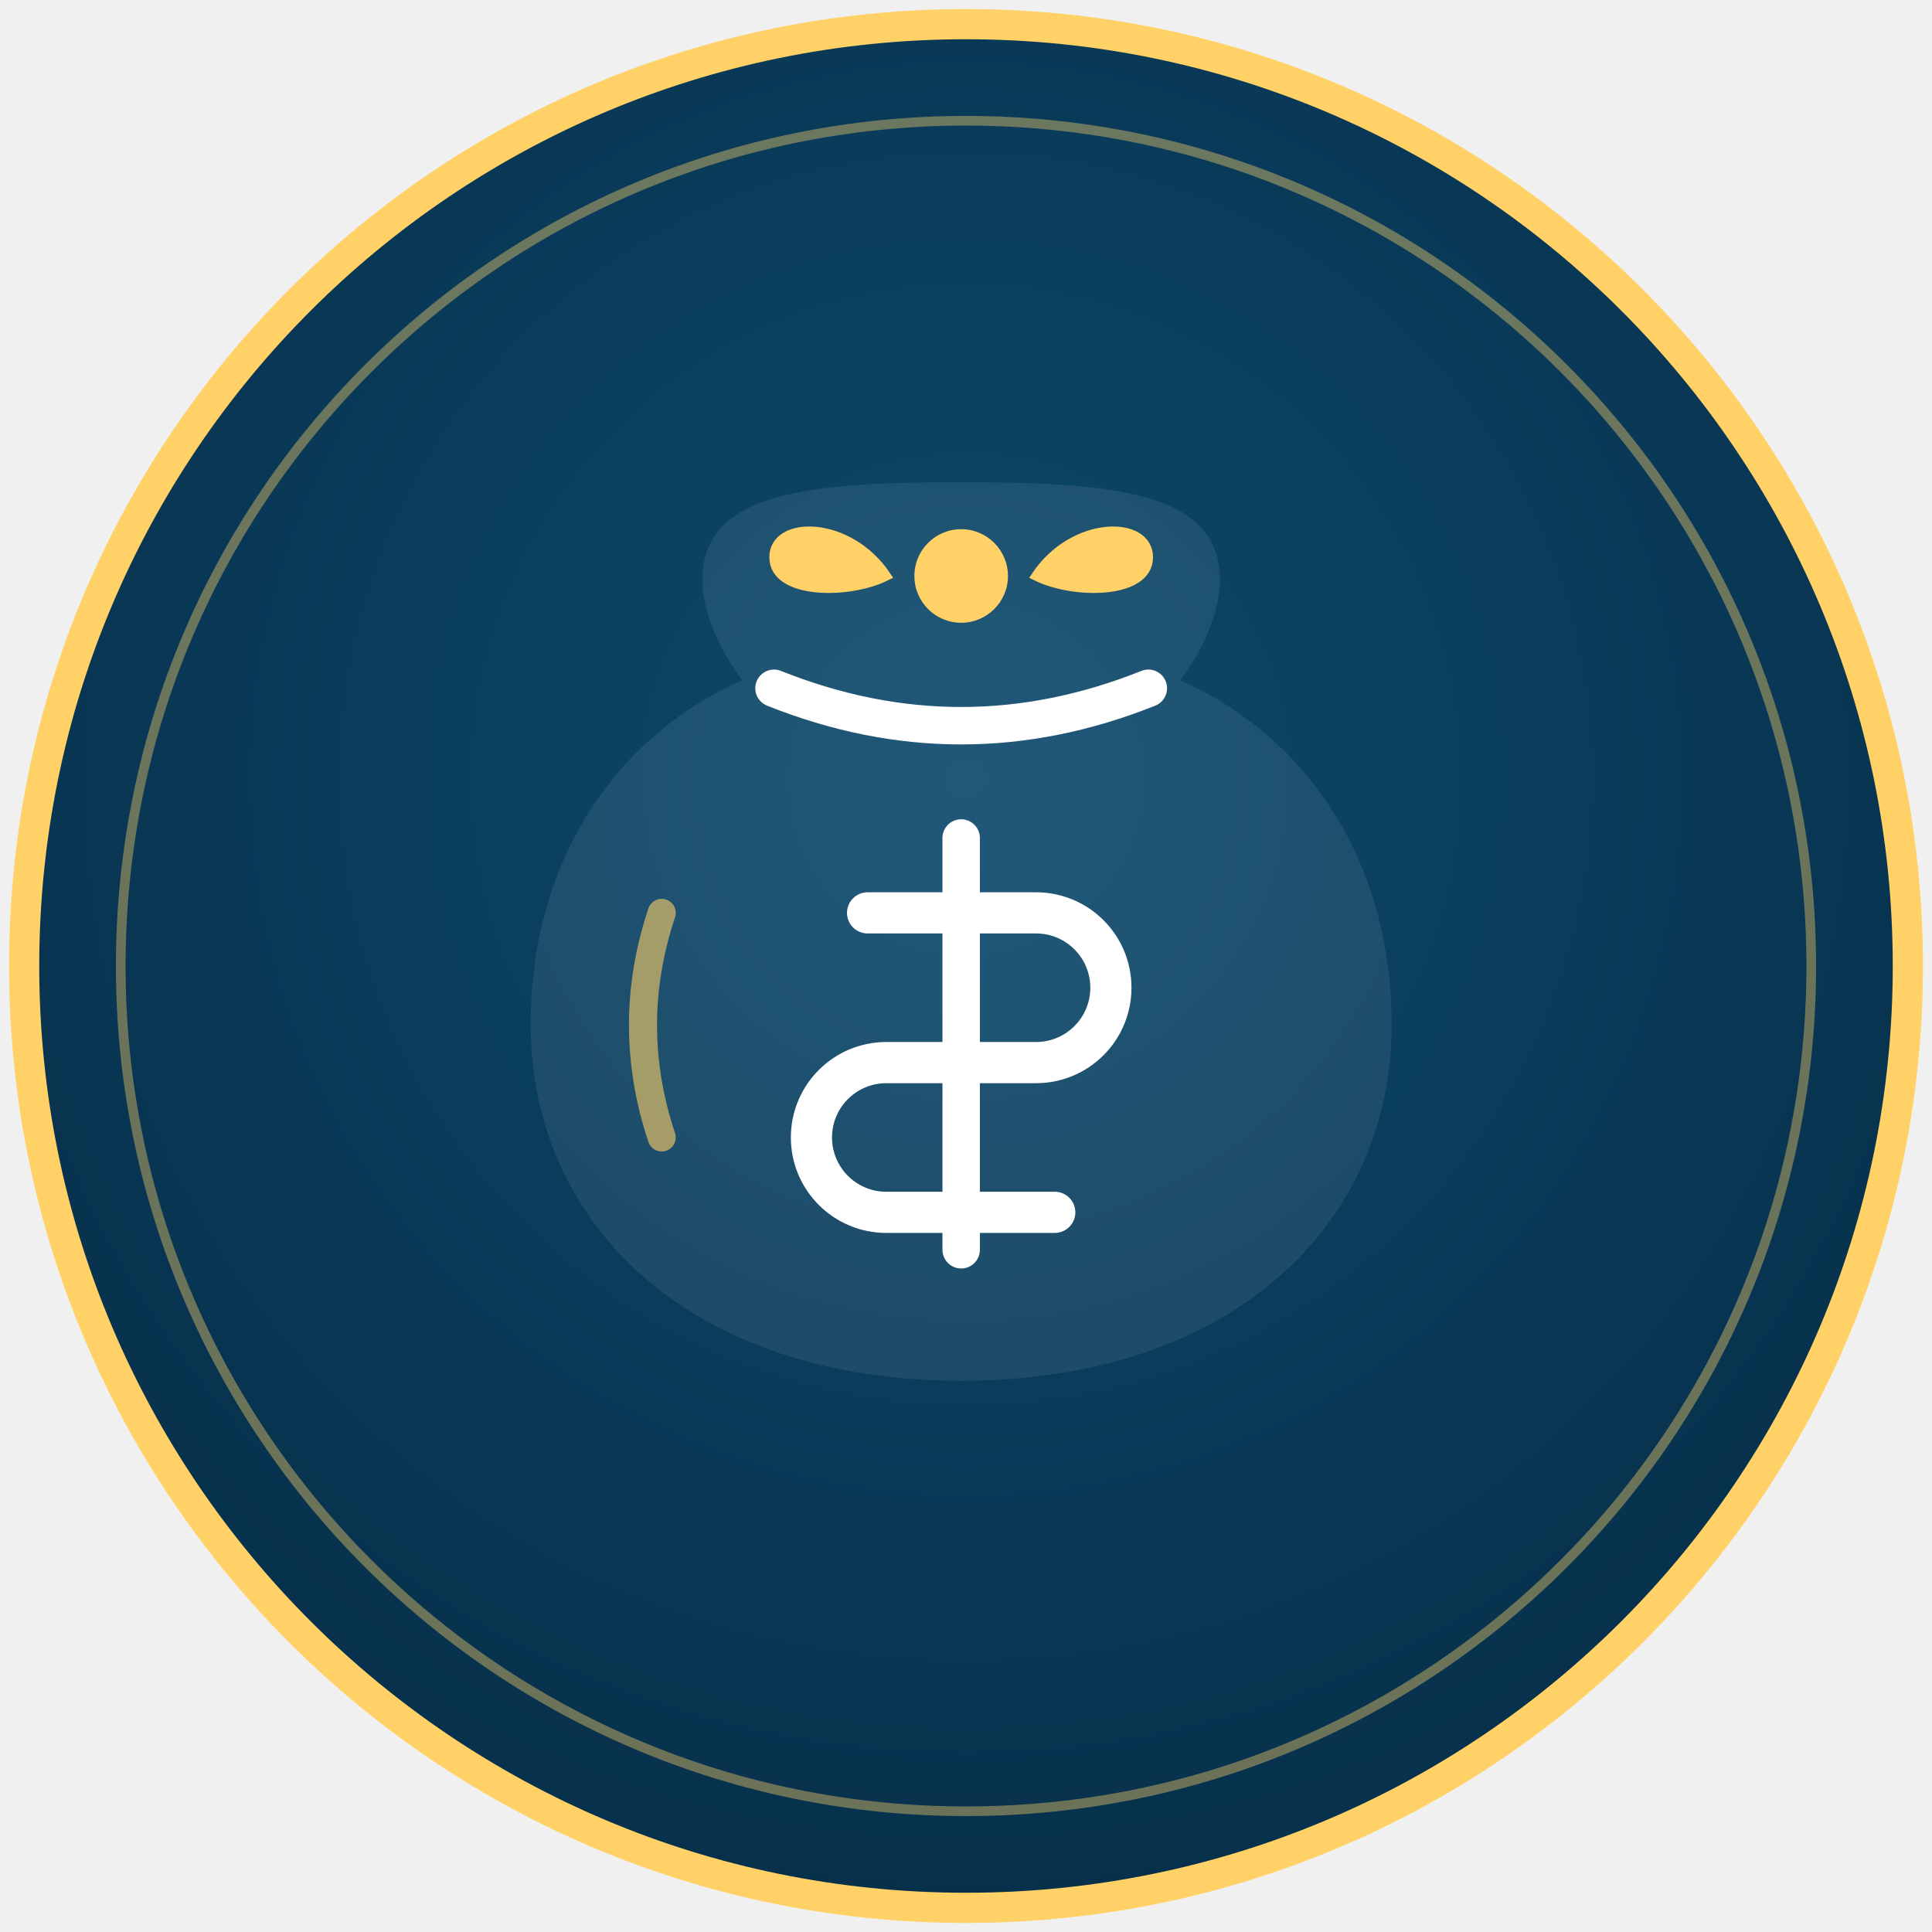
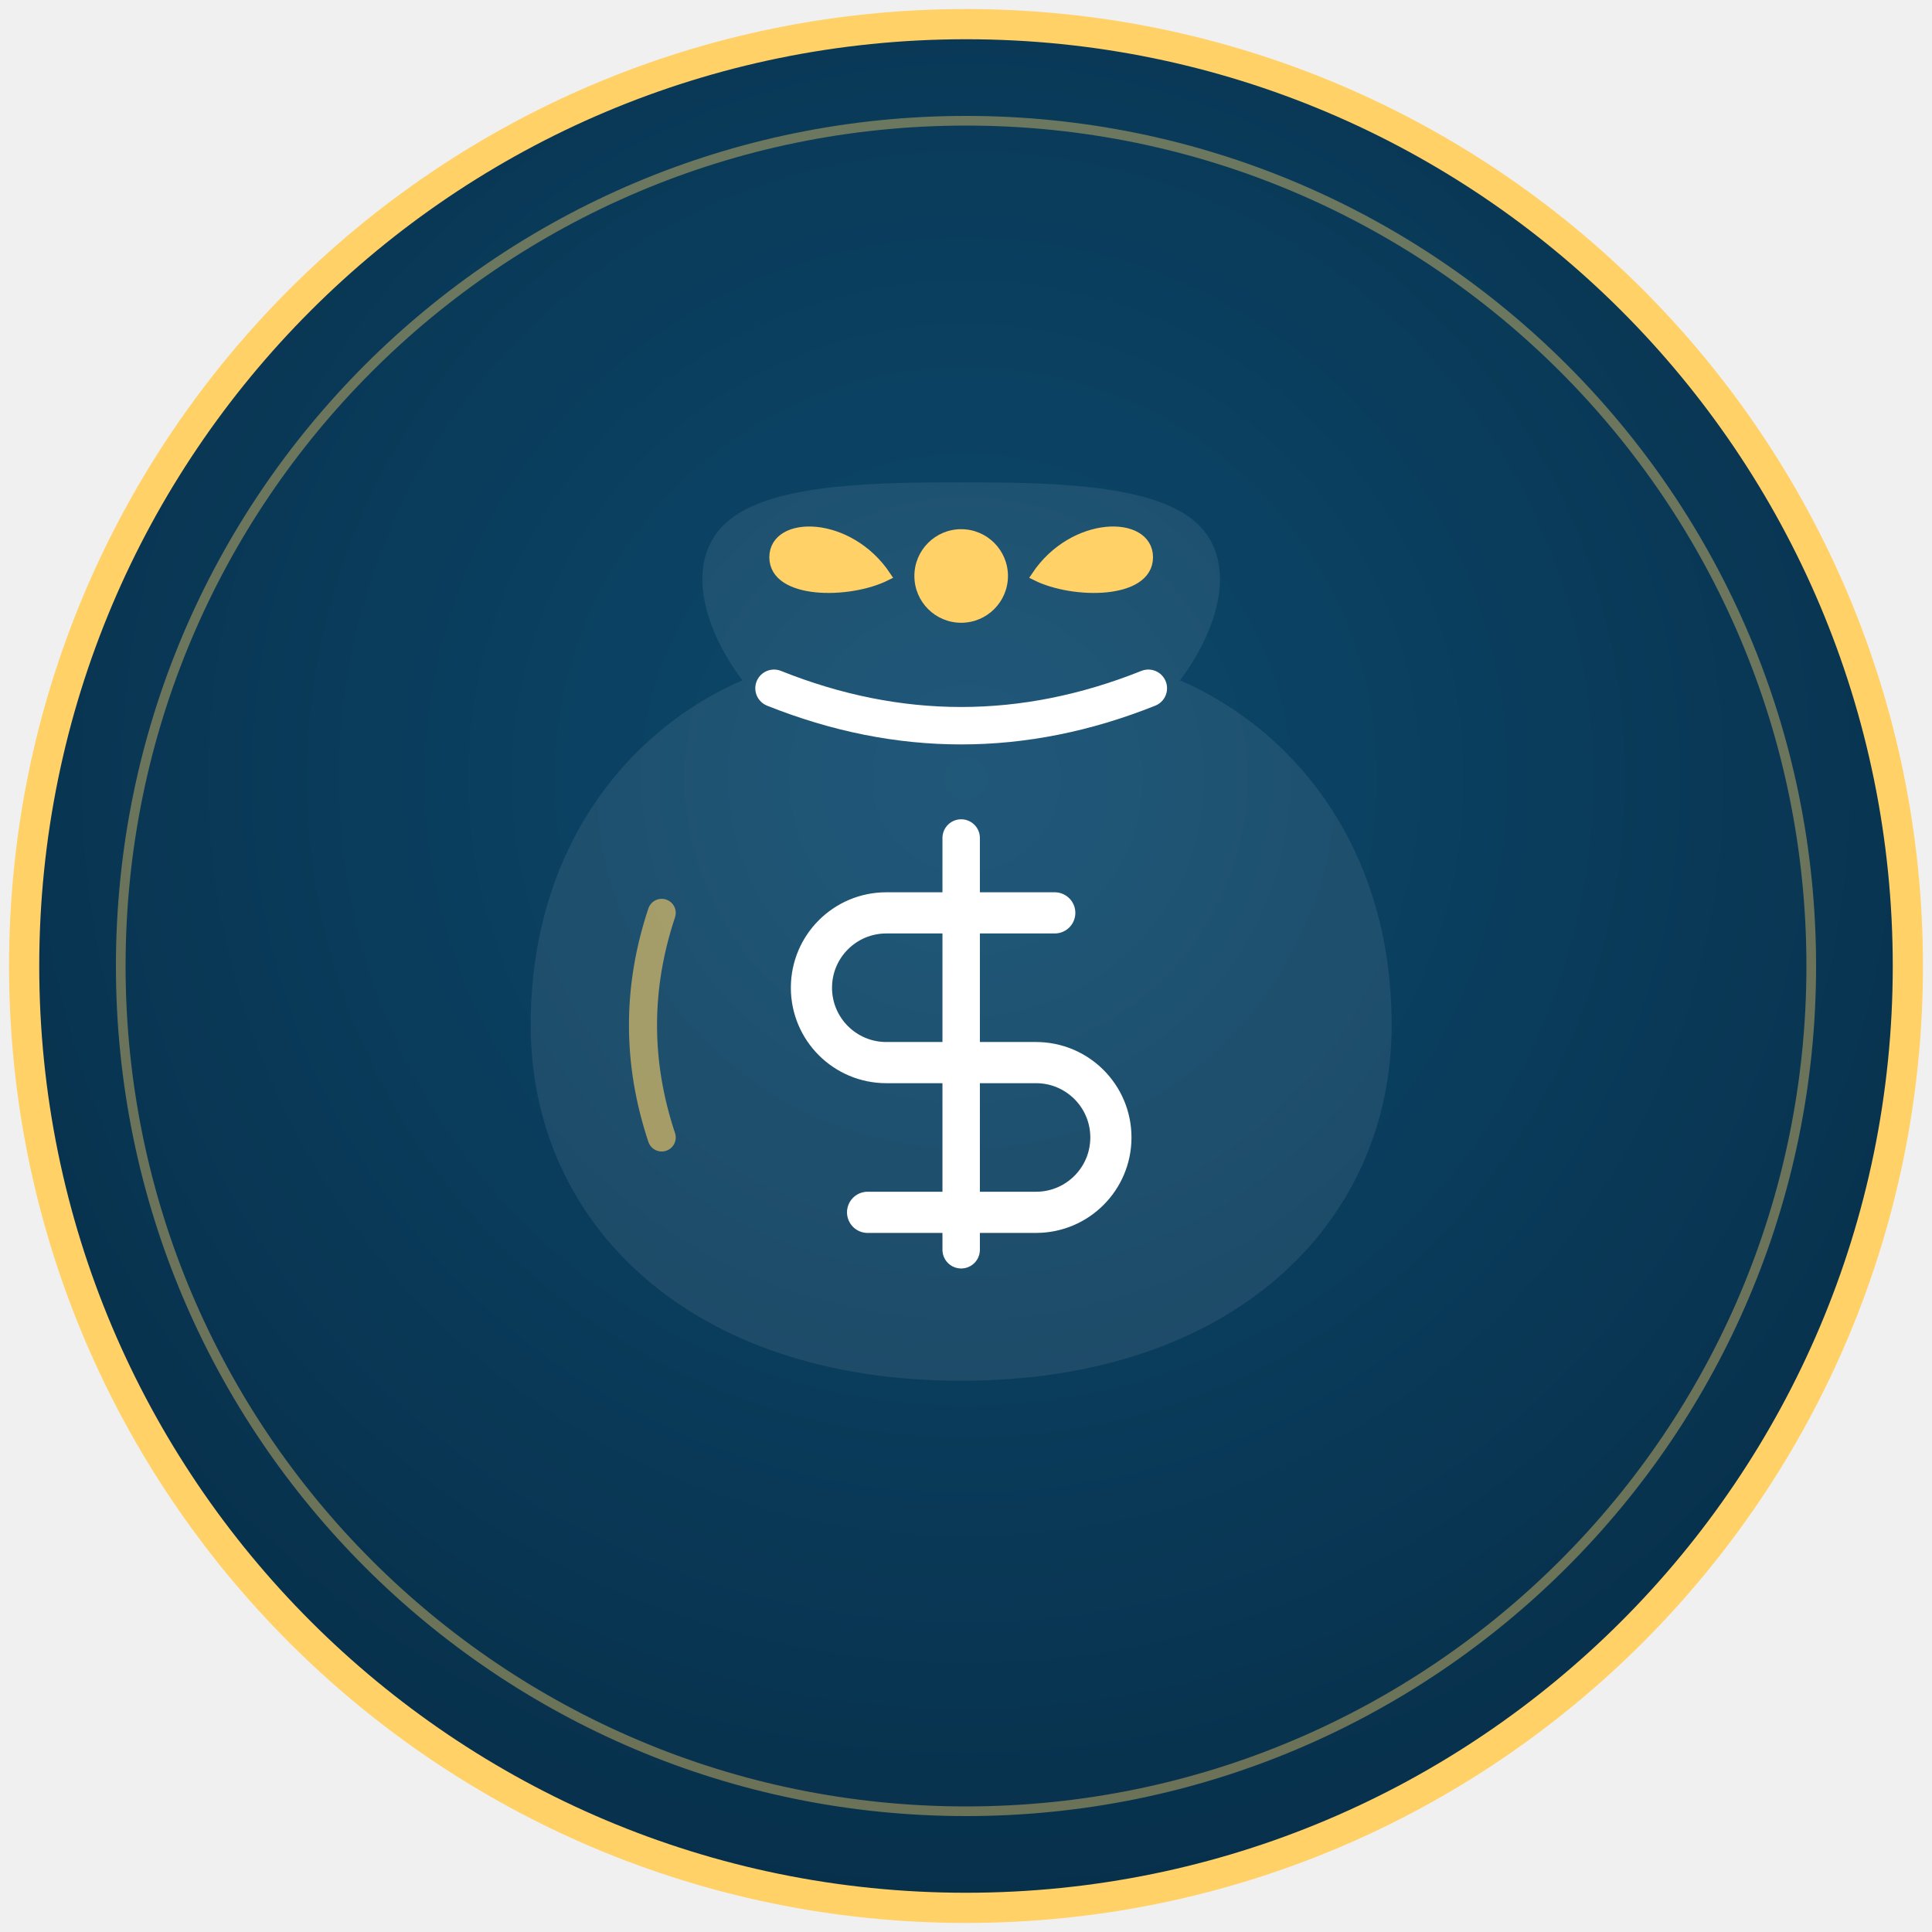
<svg xmlns="http://www.w3.org/2000/svg" viewBox="0 0 160 160" width="160" height="160" fill="none">
  <defs>
    <radialGradient id="bg" cx="50%" cy="40%" r="60%">
      <stop offset="0%" stop-color="#0d4a6e" />
      <stop offset="100%" stop-color="#07304b" />
    </radialGradient>
  </defs>
  <circle cx="80" cy="80" r="78" fill="url(#bg)" />
  <circle cx="80" cy="80" r="78" fill="none" stroke="#ffd166" stroke-width="2.5" />
  <circle cx="80" cy="80" r="70" fill="none" stroke="#ffd166" stroke-width="0.8" opacity="0.4" />
  <g transform="translate(30,26) scale(1.55)">
    <path d="M32 56 C18 56 10 48 10 38 C10 28 16 22 22 20 C20 18 18 14 20 12 C22 10 28 10 32 10 C36 10 42 10 44 12 C46 14 44 18 42 20 C48 22 54 28 54 38 C54 48 46 56 32 56 Z" fill="#ffffff" opacity="0.08" stroke="#ffffff" stroke-width="2" stroke-linejoin="round" />
    <path d="M22 20 Q32 24 42 20" stroke="#ffffff" stroke-width="2" stroke-linecap="round" fill="none" />
    <path d="M28 14 C26 11 22 11 22 13 C22 15 26 15 28 14 Z" fill="#ffd166" stroke="#ffd166" stroke-width="0.5" />
    <path d="M36 14 C38 11 42 11 42 13 C42 15 38 15 36 14 Z" fill="#ffd166" stroke="#ffd166" stroke-width="0.5" />
    <circle cx="32" cy="14" r="2.5" fill="#ffd166" />
    <line x1="32" y1="28" x2="32" y2="50" stroke="#ffffff" stroke-width="2" stroke-linecap="round" />
-     <path d="M27 32 H36 a4 4 0 0 1 0 8 H28 a4 4 0 0 0 0 8 H37" stroke="#ffffff" stroke-width="2.2" stroke-linecap="round" stroke-linejoin="round" fill="none" />
+     <path d="M37 32 H28 a4 4 0 0 0 0 8 H36 a4 4 0 0 1 0 8 H27" stroke="#ffffff" stroke-width="2.2" stroke-linecap="round" stroke-linejoin="round" fill="none" />
    <path d="M16 32 Q14 38 16 44" stroke="#ffd166" stroke-width="1.5" stroke-linecap="round" opacity="0.6" />
  </g>
</svg>
